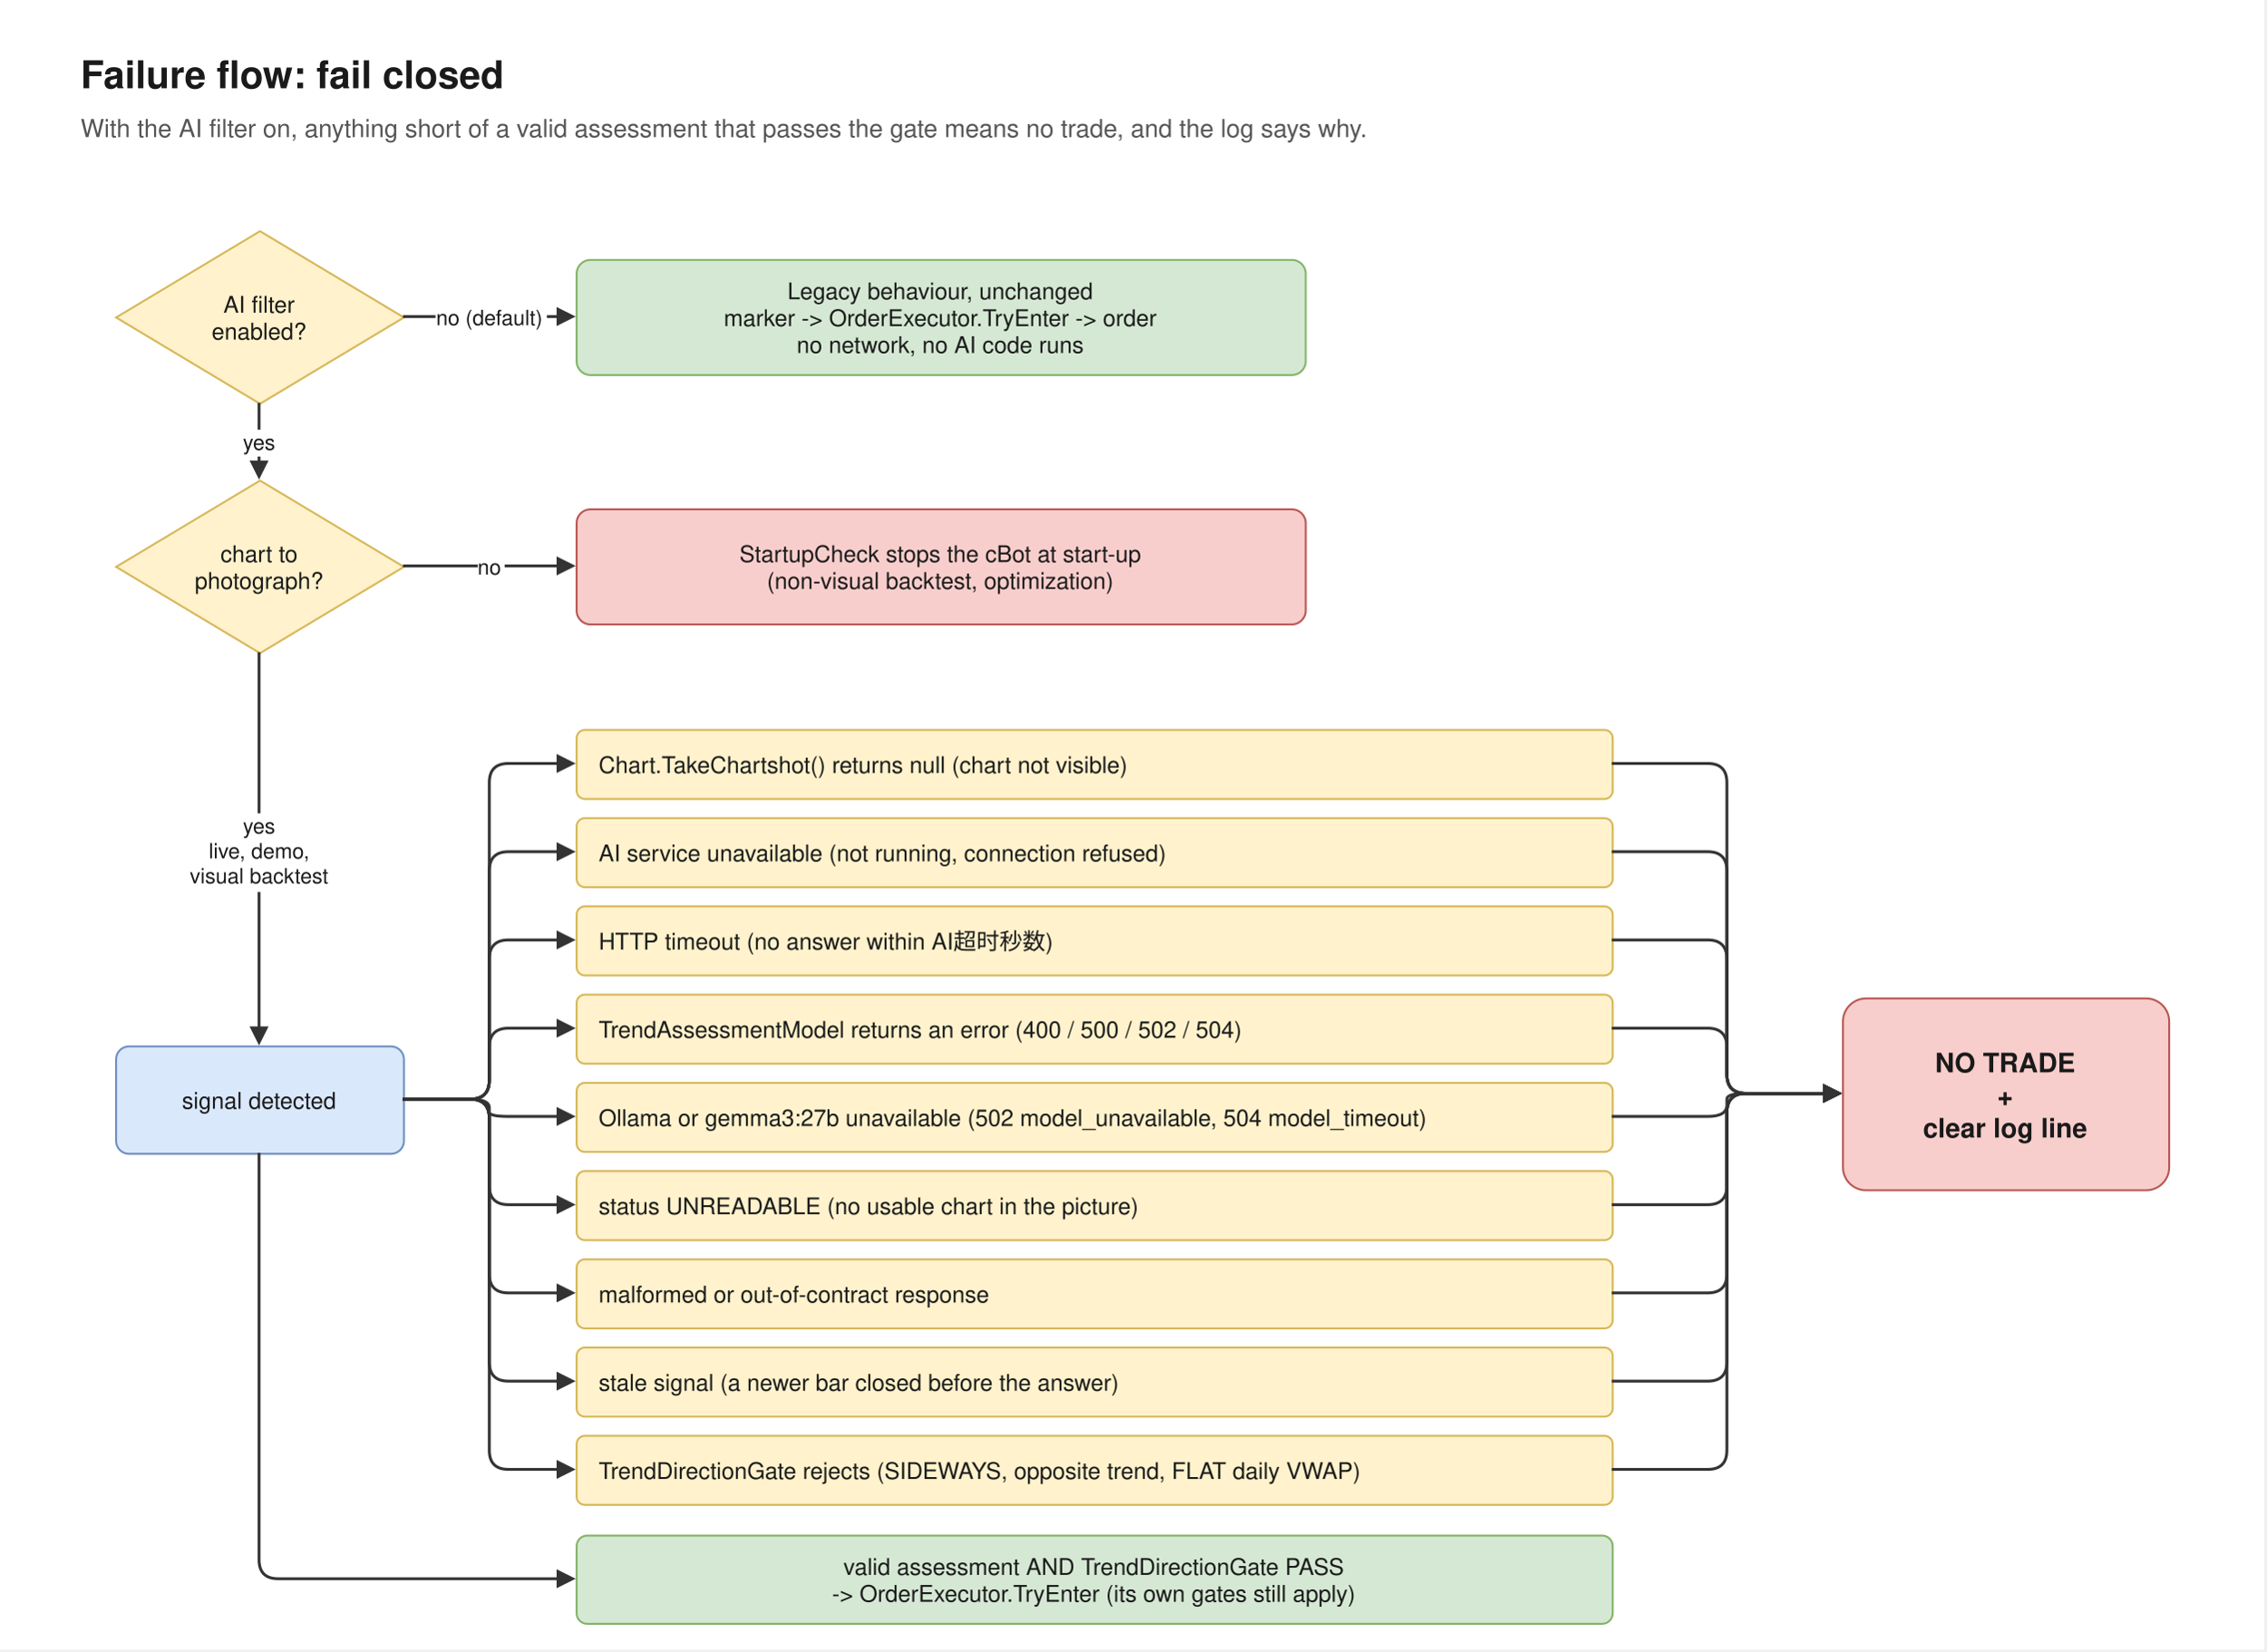
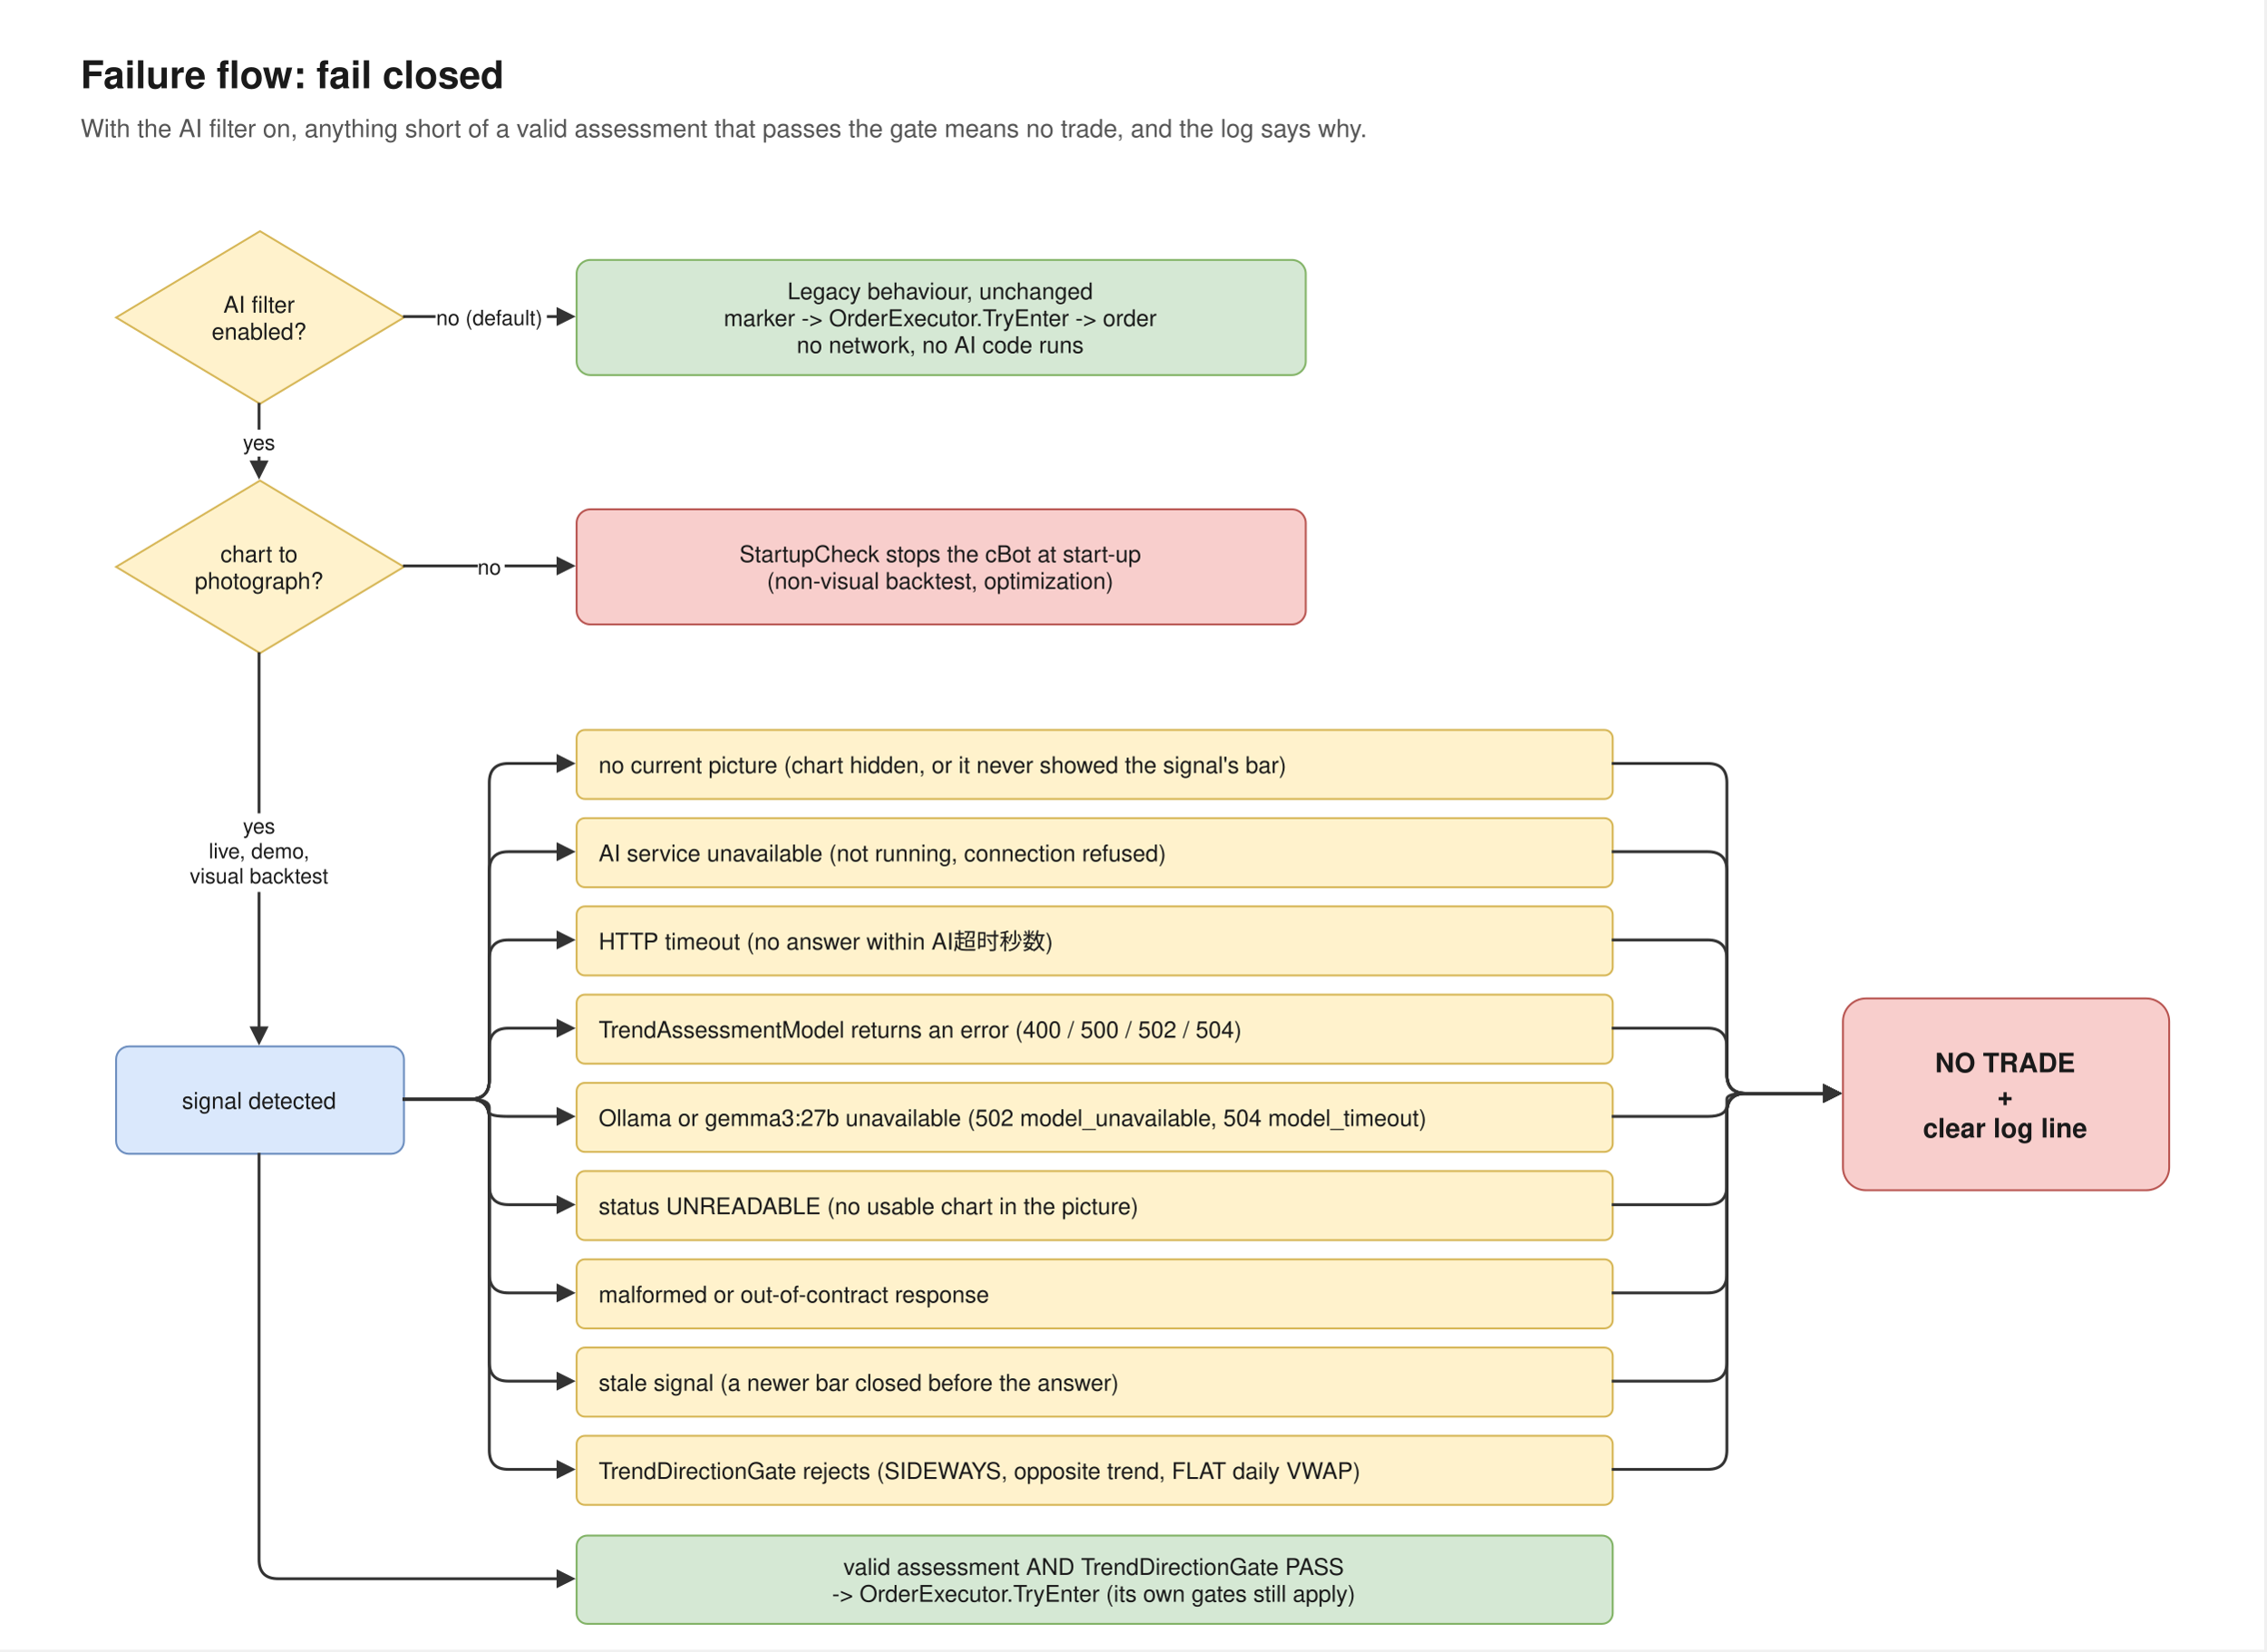
<svg xmlns="http://www.w3.org/2000/svg" style="background: transparent; background-color: transparent; color-scheme: light;" version="1.1" width="1181px" height="861px" viewBox="0 0 1181 861">
  <defs />
  <g>
    <g data-cell-id="0">
      <g data-cell-id="1">
        <g data-cell-id="p5-1">
          <g>
            <rect x="0" y="0" width="1180" height="860" fill="#ffffff" stroke="none" pointer-events="all" style="fill: rgb(255, 255, 255);" />
          </g>
        </g>
        <g data-cell-id="p5-2">
          <g>
            <rect x="40" y="20" width="1000" height="34" fill="none" stroke="none" pointer-events="all" />
          </g>
          <g>
            <g fill="#1a1a1a" font-family="Helvetica" font-weight="bold" text-anchor="start" font-size="20px" style="fill: rgb(26, 26, 26);">
              <text x="42" y="46">Failure flow: fail closed</text>
            </g>
          </g>
        </g>
        <g data-cell-id="p5-3">
          <g>
            <rect x="40" y="54" width="1000" height="24" fill="none" stroke="none" pointer-events="all" />
          </g>
          <g>
            <g fill="#555555" font-family="Helvetica" text-anchor="start" font-size="13px" style="fill: rgb(85, 85, 85);">
              <text x="42" y="71.5">With the AI filter on, anything short of a valid assessment that passes the gate means no trade, and the log says why.</text>
            </g>
          </g>
        </g>
        <g data-cell-id="p5-4">
          <g transform="translate(0.5,0.5)">
            <path d="M 135 120 L 210 165 L 135 210 L 60 165 Z" fill="#fff2cc" stroke="#d6b656" stroke-miterlimit="10" pointer-events="all" style="fill: rgb(255, 242, 204); stroke: rgb(214, 182, 86);" />
          </g>
          <g>
            <g fill="#1a1a1a" font-family="Helvetica" text-anchor="middle" font-size="12px" style="fill: rgb(26, 26, 26);">
              <text x="135" y="163">AI filter</text>
              <text x="135" y="177">enabled?</text>
            </g>
          </g>
        </g>
        <g data-cell-id="p5-5">
          <g transform="translate(0.5,0.5)">
            <rect x="300" y="135" width="380" height="60" rx="7.2" ry="7.2" fill="#d5e8d4" stroke="#82b366" pointer-events="all" style="fill: rgb(213, 232, 212); stroke: rgb(130, 179, 102);" />
          </g>
          <g>
            <g fill="#1a1a1a" font-family="Helvetica" text-anchor="middle" font-size="12px" style="fill: rgb(26, 26, 26);">
              <text x="490" y="156">Legacy behaviour, unchanged</text>
              <text x="490" y="170">marker  -&gt;  OrderExecutor.TryEnter  -&gt;  order</text>
              <text x="490" y="184">no network, no AI code runs</text>
            </g>
          </g>
        </g>
        <g data-cell-id="p5-6">
          <g>
            <path d="M 210 165 L 290.82 165" fill="none" stroke="#333333" stroke-width="1.5" stroke-miterlimit="10" pointer-events="stroke" style="stroke: rgb(51, 51, 51);" />
            <path d="M 298.32 165 L 290.82 168.75 L 290.82 161.25 Z" fill="#333333" stroke="#333333" stroke-width="1.5" stroke-miterlimit="10" pointer-events="all" style="fill: rgb(51, 51, 51); stroke: rgb(51, 51, 51);" />
          </g>
          <g>
            <g fill="#1a1a1a" font-family="Helvetica" text-anchor="middle" font-size="11px" style="fill: rgb(26, 26, 26);">
              <rect fill="#ffffff" stroke="none" x="227" y="159" width="58" height="14" stroke-width="0" style="fill: rgb(255, 255, 255);" />
              <text x="255" y="169.5">no (default)</text>
            </g>
          </g>
        </g>
        <g data-cell-id="p5-7">
          <g transform="translate(0.5,0.5)">
            <path d="M 135 250 L 210 295 L 135 340 L 60 295 Z" fill="#fff2cc" stroke="#d6b656" stroke-miterlimit="10" pointer-events="all" style="fill: rgb(255, 242, 204); stroke: rgb(214, 182, 86);" />
          </g>
          <g>
            <g fill="#1a1a1a" font-family="Helvetica" text-anchor="middle" font-size="12px" style="fill: rgb(26, 26, 26);">
              <text x="135" y="293">chart to</text>
              <text x="135" y="307">photograph?</text>
            </g>
          </g>
        </g>
        <g data-cell-id="p5-8">
          <g transform="translate(0.5,0.5)">
            <rect x="300" y="265" width="380" height="60" rx="7.2" ry="7.2" fill="#f8cecc" stroke="#b85450" pointer-events="all" style="fill: rgb(248, 206, 204); stroke: rgb(184, 84, 80);" />
          </g>
          <g>
            <g fill="#1a1a1a" font-family="Helvetica" text-anchor="middle" font-size="12px" style="fill: rgb(26, 26, 26);">
              <text x="490" y="293">StartupCheck stops the cBot at start-up</text>
              <text x="490" y="307">(non-visual backtest, optimization)</text>
            </g>
          </g>
        </g>
        <g data-cell-id="p5-9">
          <g>
            <path d="M 135 210 L 135 240.82" fill="none" stroke="#333333" stroke-width="1.5" stroke-miterlimit="10" pointer-events="stroke" style="stroke: rgb(51, 51, 51);" />
            <path d="M 135 248.32 L 131.25 240.82 L 138.75 240.82 Z" fill="#333333" stroke="#333333" stroke-width="1.5" stroke-miterlimit="10" pointer-events="all" style="fill: rgb(51, 51, 51); stroke: rgb(51, 51, 51);" />
          </g>
          <g>
            <g fill="#1a1a1a" font-family="Helvetica" text-anchor="middle" font-size="11px" style="fill: rgb(26, 26, 26);">
              <rect fill="#ffffff" stroke="none" x="126" y="224" width="19" height="14" stroke-width="0" style="fill: rgb(255, 255, 255);" />
              <text x="135" y="234.5">yes</text>
            </g>
          </g>
        </g>
        <g data-cell-id="p5-10">
          <g>
            <path d="M 210 295 L 290.82 295" fill="none" stroke="#333333" stroke-width="1.5" stroke-miterlimit="10" pointer-events="stroke" style="stroke: rgb(51, 51, 51);" />
            <path d="M 298.32 295 L 290.82 298.75 L 290.82 291.25 Z" fill="#333333" stroke="#333333" stroke-width="1.5" stroke-miterlimit="10" pointer-events="all" style="fill: rgb(51, 51, 51); stroke: rgb(51, 51, 51);" />
          </g>
          <g>
            <g fill="#1a1a1a" font-family="Helvetica" text-anchor="middle" font-size="11px" style="fill: rgb(26, 26, 26);">
              <rect fill="#ffffff" stroke="none" x="249" y="289" width="14" height="14" stroke-width="0" style="fill: rgb(255, 255, 255);" />
              <text x="255" y="299.5">no</text>
            </g>
          </g>
        </g>
        <g data-cell-id="p5-11">
          <g transform="translate(0.5,0.5)">
            <rect x="960" y="520" width="170" height="100" rx="12" ry="12" fill="#f8cecc" stroke="#b85450" pointer-events="all" style="fill: rgb(248, 206, 204); stroke: rgb(184, 84, 80);" />
          </g>
          <g>
            <g fill="#1a1a1a" font-family="Helvetica" font-weight="bold" text-anchor="middle" font-size="14px" style="fill: rgb(26, 26, 26);">
              <text x="1045" y="559">NO TRADE</text>
              <text x="1045" y="576">+</text>
              <text x="1045" y="593">clear log line</text>
            </g>
          </g>
        </g>
        <g data-cell-id="p5-12">
          <g transform="translate(0.5,0.5)">
            <rect x="60" y="545" width="150" height="56" rx="6.72" ry="6.72" fill="#dae8fc" stroke="#6c8ebf" pointer-events="all" style="fill: rgb(218, 232, 252); stroke: rgb(108, 142, 191);" />
          </g>
          <g>
            <g fill="#1a1a1a" font-family="Helvetica" text-anchor="middle" font-size="12px" style="fill: rgb(26, 26, 26);">
              <text x="135" y="578">signal detected</text>
            </g>
          </g>
        </g>
        <g data-cell-id="p5-13">
          <g>
            <path d="M 135 340 L 135 535.82" fill="none" stroke="#333333" stroke-width="1.5" stroke-miterlimit="10" pointer-events="stroke" style="stroke: rgb(51, 51, 51);" />
            <path d="M 135 543.32 L 131.25 535.82 L 138.75 535.82 Z" fill="#333333" stroke="#333333" stroke-width="1.5" stroke-miterlimit="10" pointer-events="all" style="fill: rgb(51, 51, 51); stroke: rgb(51, 51, 51);" />
          </g>
          <g>
            <g fill="#1a1a1a" font-family="Helvetica" text-anchor="middle" font-size="11px" style="fill: rgb(26, 26, 26);">
              <rect fill="#ffffff" stroke="none" x="99" y="424" width="74" height="41" stroke-width="0" style="fill: rgb(255, 255, 255);" />
              <text x="135" y="434.5">yes</text>
              <text x="135" y="447.5">live, demo,</text>
              <text x="135" y="460.5">visual backtest</text>
            </g>
          </g>
        </g>
        <g data-cell-id="p5-14">
          <g transform="translate(0.5,0.5)">
            <rect x="300" y="380" width="540" height="36" rx="4.32" ry="4.32" fill="#fff2cc" stroke="#d6b656" pointer-events="all" style="fill: rgb(255, 242, 204); stroke: rgb(214, 182, 86);" />
          </g>
          <g>
            <g fill="#1a1a1a" font-family="Helvetica" text-anchor="start" font-size="12px" style="fill: rgb(26, 26, 26);">
-               <text x="312" y="403">Chart.TakeChartshot() returns null  (chart not visible)</text>
+               <text x="312" y="403">no current picture  (chart hidden, or it never showed the signal's bar)</text>
            </g>
          </g>
        </g>
        <g data-cell-id="p5-15">
          <g>
            <path d="M 210 573 L 245 573 Q 255 573 255 563 L 255 408 Q 255 398 265 398 L 290.82 398" fill="none" stroke="#333333" stroke-width="1.5" stroke-miterlimit="10" pointer-events="stroke" style="stroke: rgb(51, 51, 51);" />
            <path d="M 298.32 398 L 290.82 401.75 L 290.82 394.25 Z" fill="#333333" stroke="#333333" stroke-width="1.5" stroke-miterlimit="10" pointer-events="all" style="fill: rgb(51, 51, 51); stroke: rgb(51, 51, 51);" />
          </g>
        </g>
        <g data-cell-id="p5-16">
          <g>
            <path d="M 840 398 L 890 398 Q 900 398 900 408 L 900 560 Q 900 570 910 570 L 950.82 570" fill="none" stroke="#333333" stroke-width="1.5" stroke-miterlimit="10" pointer-events="stroke" style="stroke: rgb(51, 51, 51);" />
            <path d="M 958.32 570 L 950.82 573.75 L 950.82 566.25 Z" fill="#333333" stroke="#333333" stroke-width="1.5" stroke-miterlimit="10" pointer-events="all" style="fill: rgb(51, 51, 51); stroke: rgb(51, 51, 51);" />
          </g>
        </g>
        <g data-cell-id="p5-17">
          <g transform="translate(0.5,0.5)">
            <rect x="300" y="426" width="540" height="36" rx="4.32" ry="4.32" fill="#fff2cc" stroke="#d6b656" pointer-events="all" style="fill: rgb(255, 242, 204); stroke: rgb(214, 182, 86);" />
          </g>
          <g>
            <g fill="#1a1a1a" font-family="Helvetica" text-anchor="start" font-size="12px" style="fill: rgb(26, 26, 26);">
              <text x="312" y="449">AI service unavailable  (not running, connection refused)</text>
            </g>
          </g>
        </g>
        <g data-cell-id="p5-18">
          <g>
            <path d="M 210 573 L 245 573 Q 255 573 255 563 L 255 454 Q 255 444 265 444 L 290.82 444" fill="none" stroke="#333333" stroke-width="1.5" stroke-miterlimit="10" pointer-events="stroke" style="stroke: rgb(51, 51, 51);" />
            <path d="M 298.32 444 L 290.82 447.75 L 290.82 440.25 Z" fill="#333333" stroke="#333333" stroke-width="1.5" stroke-miterlimit="10" pointer-events="all" style="fill: rgb(51, 51, 51); stroke: rgb(51, 51, 51);" />
          </g>
        </g>
        <g data-cell-id="p5-19">
          <g>
            <path d="M 840 444 L 890 444 Q 900 444 900 454 L 900 560 Q 900 570 910 570 L 950.82 570" fill="none" stroke="#333333" stroke-width="1.5" stroke-miterlimit="10" pointer-events="stroke" style="stroke: rgb(51, 51, 51);" />
            <path d="M 958.32 570 L 950.82 573.75 L 950.82 566.25 Z" fill="#333333" stroke="#333333" stroke-width="1.5" stroke-miterlimit="10" pointer-events="all" style="fill: rgb(51, 51, 51); stroke: rgb(51, 51, 51);" />
          </g>
        </g>
        <g data-cell-id="p5-20">
          <g transform="translate(0.5,0.5)">
            <rect x="300" y="472" width="540" height="36" rx="4.32" ry="4.32" fill="#fff2cc" stroke="#d6b656" pointer-events="all" style="fill: rgb(255, 242, 204); stroke: rgb(214, 182, 86);" />
          </g>
          <g>
            <g fill="#1a1a1a" font-family="Helvetica" text-anchor="start" font-size="12px" style="fill: rgb(26, 26, 26);">
              <text x="312" y="495">HTTP timeout  (no answer within AI超时秒数)</text>
            </g>
          </g>
        </g>
        <g data-cell-id="p5-21">
          <g>
            <path d="M 210 573 L 245 573 Q 255 573 255 563 L 255 500 Q 255 490 265 490 L 290.82 490" fill="none" stroke="#333333" stroke-width="1.5" stroke-miterlimit="10" pointer-events="stroke" style="stroke: rgb(51, 51, 51);" />
            <path d="M 298.32 490 L 290.82 493.75 L 290.82 486.25 Z" fill="#333333" stroke="#333333" stroke-width="1.5" stroke-miterlimit="10" pointer-events="all" style="fill: rgb(51, 51, 51); stroke: rgb(51, 51, 51);" />
          </g>
        </g>
        <g data-cell-id="p5-22">
          <g>
            <path d="M 840 490 L 890 490 Q 900 490 900 500 L 900 560 Q 900 570 910 570 L 950.82 570" fill="none" stroke="#333333" stroke-width="1.5" stroke-miterlimit="10" pointer-events="stroke" style="stroke: rgb(51, 51, 51);" />
            <path d="M 958.32 570 L 950.82 573.75 L 950.82 566.25 Z" fill="#333333" stroke="#333333" stroke-width="1.5" stroke-miterlimit="10" pointer-events="all" style="fill: rgb(51, 51, 51); stroke: rgb(51, 51, 51);" />
          </g>
        </g>
        <g data-cell-id="p5-23">
          <g transform="translate(0.5,0.5)">
            <rect x="300" y="518" width="540" height="36" rx="4.32" ry="4.32" fill="#fff2cc" stroke="#d6b656" pointer-events="all" style="fill: rgb(255, 242, 204); stroke: rgb(214, 182, 86);" />
          </g>
          <g>
            <g fill="#1a1a1a" font-family="Helvetica" text-anchor="start" font-size="12px" style="fill: rgb(26, 26, 26);">
              <text x="312" y="541">TrendAssessmentModel returns an error  (400 / 500 / 502 / 504)</text>
            </g>
          </g>
        </g>
        <g data-cell-id="p5-24">
          <g>
            <path d="M 210 573 L 245 573 Q 255 573 255 563 L 255 546 Q 255 536 265 536 L 290.82 536" fill="none" stroke="#333333" stroke-width="1.5" stroke-miterlimit="10" pointer-events="stroke" style="stroke: rgb(51, 51, 51);" />
            <path d="M 298.32 536 L 290.82 539.75 L 290.82 532.25 Z" fill="#333333" stroke="#333333" stroke-width="1.5" stroke-miterlimit="10" pointer-events="all" style="fill: rgb(51, 51, 51); stroke: rgb(51, 51, 51);" />
          </g>
        </g>
        <g data-cell-id="p5-25">
          <g>
            <path d="M 840 536 L 890 536 Q 900 536 900 546 L 900 560 Q 900 570 910 570 L 950.82 570" fill="none" stroke="#333333" stroke-width="1.5" stroke-miterlimit="10" pointer-events="stroke" style="stroke: rgb(51, 51, 51);" />
            <path d="M 958.32 570 L 950.82 573.75 L 950.82 566.25 Z" fill="#333333" stroke="#333333" stroke-width="1.5" stroke-miterlimit="10" pointer-events="all" style="fill: rgb(51, 51, 51); stroke: rgb(51, 51, 51);" />
          </g>
        </g>
        <g data-cell-id="p5-26">
          <g transform="translate(0.5,0.5)">
            <rect x="300" y="564" width="540" height="36" rx="4.32" ry="4.32" fill="#fff2cc" stroke="#d6b656" pointer-events="all" style="fill: rgb(255, 242, 204); stroke: rgb(214, 182, 86);" />
          </g>
          <g>
            <g fill="#1a1a1a" font-family="Helvetica" text-anchor="start" font-size="12px" style="fill: rgb(26, 26, 26);">
              <text x="312" y="587">Ollama or gemma3:27b unavailable  (502 model_unavailable, 504 model_timeout)</text>
            </g>
          </g>
        </g>
        <g data-cell-id="p5-27">
          <g>
            <path d="M 210 573 L 245 573 Q 255 573 255 577.5 L 255 579.75 Q 255 582 265 582 L 290.82 582" fill="none" stroke="#333333" stroke-width="1.5" stroke-miterlimit="10" pointer-events="stroke" style="stroke: rgb(51, 51, 51);" />
            <path d="M 298.32 582 L 290.82 585.75 L 290.82 578.25 Z" fill="#333333" stroke="#333333" stroke-width="1.5" stroke-miterlimit="10" pointer-events="all" style="fill: rgb(51, 51, 51); stroke: rgb(51, 51, 51);" />
          </g>
        </g>
        <g data-cell-id="p5-28">
          <g>
            <path d="M 840 582 L 890 582 Q 900 582 900 576 L 900 573 Q 900 570 910 570 L 950.82 570" fill="none" stroke="#333333" stroke-width="1.5" stroke-miterlimit="10" pointer-events="stroke" style="stroke: rgb(51, 51, 51);" />
            <path d="M 958.32 570 L 950.82 573.75 L 950.82 566.25 Z" fill="#333333" stroke="#333333" stroke-width="1.5" stroke-miterlimit="10" pointer-events="all" style="fill: rgb(51, 51, 51); stroke: rgb(51, 51, 51);" />
          </g>
        </g>
        <g data-cell-id="p5-29">
          <g transform="translate(0.5,0.5)">
            <rect x="300" y="610" width="540" height="36" rx="4.32" ry="4.32" fill="#fff2cc" stroke="#d6b656" pointer-events="all" style="fill: rgb(255, 242, 204); stroke: rgb(214, 182, 86);" />
          </g>
          <g>
            <g fill="#1a1a1a" font-family="Helvetica" text-anchor="start" font-size="12px" style="fill: rgb(26, 26, 26);">
              <text x="312" y="633">status UNREADABLE  (no usable chart in the picture)</text>
            </g>
          </g>
        </g>
        <g data-cell-id="p5-30">
          <g>
            <path d="M 210 573 L 245 573 Q 255 573 255 583 L 255 618 Q 255 628 265 628 L 290.82 628" fill="none" stroke="#333333" stroke-width="1.5" stroke-miterlimit="10" pointer-events="stroke" style="stroke: rgb(51, 51, 51);" />
            <path d="M 298.32 628 L 290.82 631.75 L 290.82 624.25 Z" fill="#333333" stroke="#333333" stroke-width="1.5" stroke-miterlimit="10" pointer-events="all" style="fill: rgb(51, 51, 51); stroke: rgb(51, 51, 51);" />
          </g>
        </g>
        <g data-cell-id="p5-31">
          <g>
            <path d="M 840 628 L 890 628 Q 900 628 900 618 L 900 580 Q 900 570 910 570 L 950.82 570" fill="none" stroke="#333333" stroke-width="1.5" stroke-miterlimit="10" pointer-events="stroke" style="stroke: rgb(51, 51, 51);" />
            <path d="M 958.32 570 L 950.82 573.75 L 950.82 566.25 Z" fill="#333333" stroke="#333333" stroke-width="1.5" stroke-miterlimit="10" pointer-events="all" style="fill: rgb(51, 51, 51); stroke: rgb(51, 51, 51);" />
          </g>
        </g>
        <g data-cell-id="p5-32">
          <g transform="translate(0.5,0.5)">
            <rect x="300" y="656" width="540" height="36" rx="4.32" ry="4.32" fill="#fff2cc" stroke="#d6b656" pointer-events="all" style="fill: rgb(255, 242, 204); stroke: rgb(214, 182, 86);" />
          </g>
          <g>
            <g fill="#1a1a1a" font-family="Helvetica" text-anchor="start" font-size="12px" style="fill: rgb(26, 26, 26);">
              <text x="312" y="679">malformed or out-of-contract response</text>
            </g>
          </g>
        </g>
        <g data-cell-id="p5-33">
          <g>
            <path d="M 210 573 L 245 573 Q 255 573 255 583 L 255 664 Q 255 674 265 674 L 290.82 674" fill="none" stroke="#333333" stroke-width="1.5" stroke-miterlimit="10" pointer-events="stroke" style="stroke: rgb(51, 51, 51);" />
            <path d="M 298.32 674 L 290.82 677.75 L 290.82 670.25 Z" fill="#333333" stroke="#333333" stroke-width="1.5" stroke-miterlimit="10" pointer-events="all" style="fill: rgb(51, 51, 51); stroke: rgb(51, 51, 51);" />
          </g>
        </g>
        <g data-cell-id="p5-34">
          <g>
            <path d="M 840 674 L 890 674 Q 900 674 900 664 L 900 580 Q 900 570 910 570 L 950.82 570" fill="none" stroke="#333333" stroke-width="1.5" stroke-miterlimit="10" pointer-events="stroke" style="stroke: rgb(51, 51, 51);" />
            <path d="M 958.32 570 L 950.82 573.75 L 950.82 566.25 Z" fill="#333333" stroke="#333333" stroke-width="1.5" stroke-miterlimit="10" pointer-events="all" style="fill: rgb(51, 51, 51); stroke: rgb(51, 51, 51);" />
          </g>
        </g>
        <g data-cell-id="p5-35">
          <g transform="translate(0.5,0.5)">
            <rect x="300" y="702" width="540" height="36" rx="4.32" ry="4.32" fill="#fff2cc" stroke="#d6b656" pointer-events="all" style="fill: rgb(255, 242, 204); stroke: rgb(214, 182, 86);" />
          </g>
          <g>
            <g fill="#1a1a1a" font-family="Helvetica" text-anchor="start" font-size="12px" style="fill: rgb(26, 26, 26);">
              <text x="312" y="725">stale signal  (a newer bar closed before the answer)</text>
            </g>
          </g>
        </g>
        <g data-cell-id="p5-36">
          <g>
            <path d="M 210 573 L 245 573 Q 255 573 255 583 L 255 710 Q 255 720 265 720 L 290.82 720" fill="none" stroke="#333333" stroke-width="1.5" stroke-miterlimit="10" pointer-events="stroke" style="stroke: rgb(51, 51, 51);" />
            <path d="M 298.32 720 L 290.82 723.75 L 290.82 716.25 Z" fill="#333333" stroke="#333333" stroke-width="1.5" stroke-miterlimit="10" pointer-events="all" style="fill: rgb(51, 51, 51); stroke: rgb(51, 51, 51);" />
          </g>
        </g>
        <g data-cell-id="p5-37">
          <g>
            <path d="M 840 720 L 890 720 Q 900 720 900 710 L 900 580 Q 900 570 910 570 L 950.82 570" fill="none" stroke="#333333" stroke-width="1.5" stroke-miterlimit="10" pointer-events="stroke" style="stroke: rgb(51, 51, 51);" />
            <path d="M 958.32 570 L 950.82 573.75 L 950.82 566.25 Z" fill="#333333" stroke="#333333" stroke-width="1.5" stroke-miterlimit="10" pointer-events="all" style="fill: rgb(51, 51, 51); stroke: rgb(51, 51, 51);" />
          </g>
        </g>
        <g data-cell-id="p5-38">
          <g transform="translate(0.5,0.5)">
            <rect x="300" y="748" width="540" height="36" rx="4.32" ry="4.32" fill="#fff2cc" stroke="#d6b656" pointer-events="all" style="fill: rgb(255, 242, 204); stroke: rgb(214, 182, 86);" />
          </g>
          <g>
            <g fill="#1a1a1a" font-family="Helvetica" text-anchor="start" font-size="12px" style="fill: rgb(26, 26, 26);">
              <text x="312" y="771">TrendDirectionGate rejects  (SIDEWAYS, opposite trend, FLAT daily VWAP)</text>
            </g>
          </g>
        </g>
        <g data-cell-id="p5-39">
          <g>
            <path d="M 210 573 L 245 573 Q 255 573 255 583 L 255 756 Q 255 766 265 766 L 290.82 766" fill="none" stroke="#333333" stroke-width="1.5" stroke-miterlimit="10" pointer-events="stroke" style="stroke: rgb(51, 51, 51);" />
            <path d="M 298.32 766 L 290.82 769.75 L 290.82 762.25 Z" fill="#333333" stroke="#333333" stroke-width="1.5" stroke-miterlimit="10" pointer-events="all" style="fill: rgb(51, 51, 51); stroke: rgb(51, 51, 51);" />
          </g>
        </g>
        <g data-cell-id="p5-40">
          <g>
            <path d="M 840 766 L 890 766 Q 900 766 900 756 L 900 580 Q 900 570 910 570 L 950.82 570" fill="none" stroke="#333333" stroke-width="1.5" stroke-miterlimit="10" pointer-events="stroke" style="stroke: rgb(51, 51, 51);" />
            <path d="M 958.32 570 L 950.82 573.75 L 950.82 566.25 Z" fill="#333333" stroke="#333333" stroke-width="1.5" stroke-miterlimit="10" pointer-events="all" style="fill: rgb(51, 51, 51); stroke: rgb(51, 51, 51);" />
          </g>
        </g>
        <g data-cell-id="p5-41">
          <g transform="translate(0.5,0.5)">
            <rect x="300" y="800" width="540" height="46" rx="5.52" ry="5.52" fill="#d5e8d4" stroke="#82b366" pointer-events="all" style="fill: rgb(213, 232, 212); stroke: rgb(130, 179, 102);" />
          </g>
          <g>
            <g fill="#1a1a1a" font-family="Helvetica" text-anchor="middle" font-size="12px" style="fill: rgb(26, 26, 26);">
              <text x="570" y="821">valid assessment AND TrendDirectionGate PASS</text>
              <text x="570" y="835">-&gt;  OrderExecutor.TryEnter (its own gates still apply)</text>
            </g>
          </g>
        </g>
        <g data-cell-id="p5-42">
          <g>
            <path d="M 135 601 L 135 813 Q 135 823 145 823 L 290.82 823" fill="none" stroke="#333333" stroke-width="1.5" stroke-miterlimit="10" pointer-events="stroke" style="stroke: rgb(51, 51, 51);" />
            <path d="M 298.32 823 L 290.82 826.75 L 290.82 819.25 Z" fill="#333333" stroke="#333333" stroke-width="1.5" stroke-miterlimit="10" pointer-events="all" style="fill: rgb(51, 51, 51); stroke: rgb(51, 51, 51);" />
          </g>
        </g>
      </g>
    </g>
  </g>
</svg>
